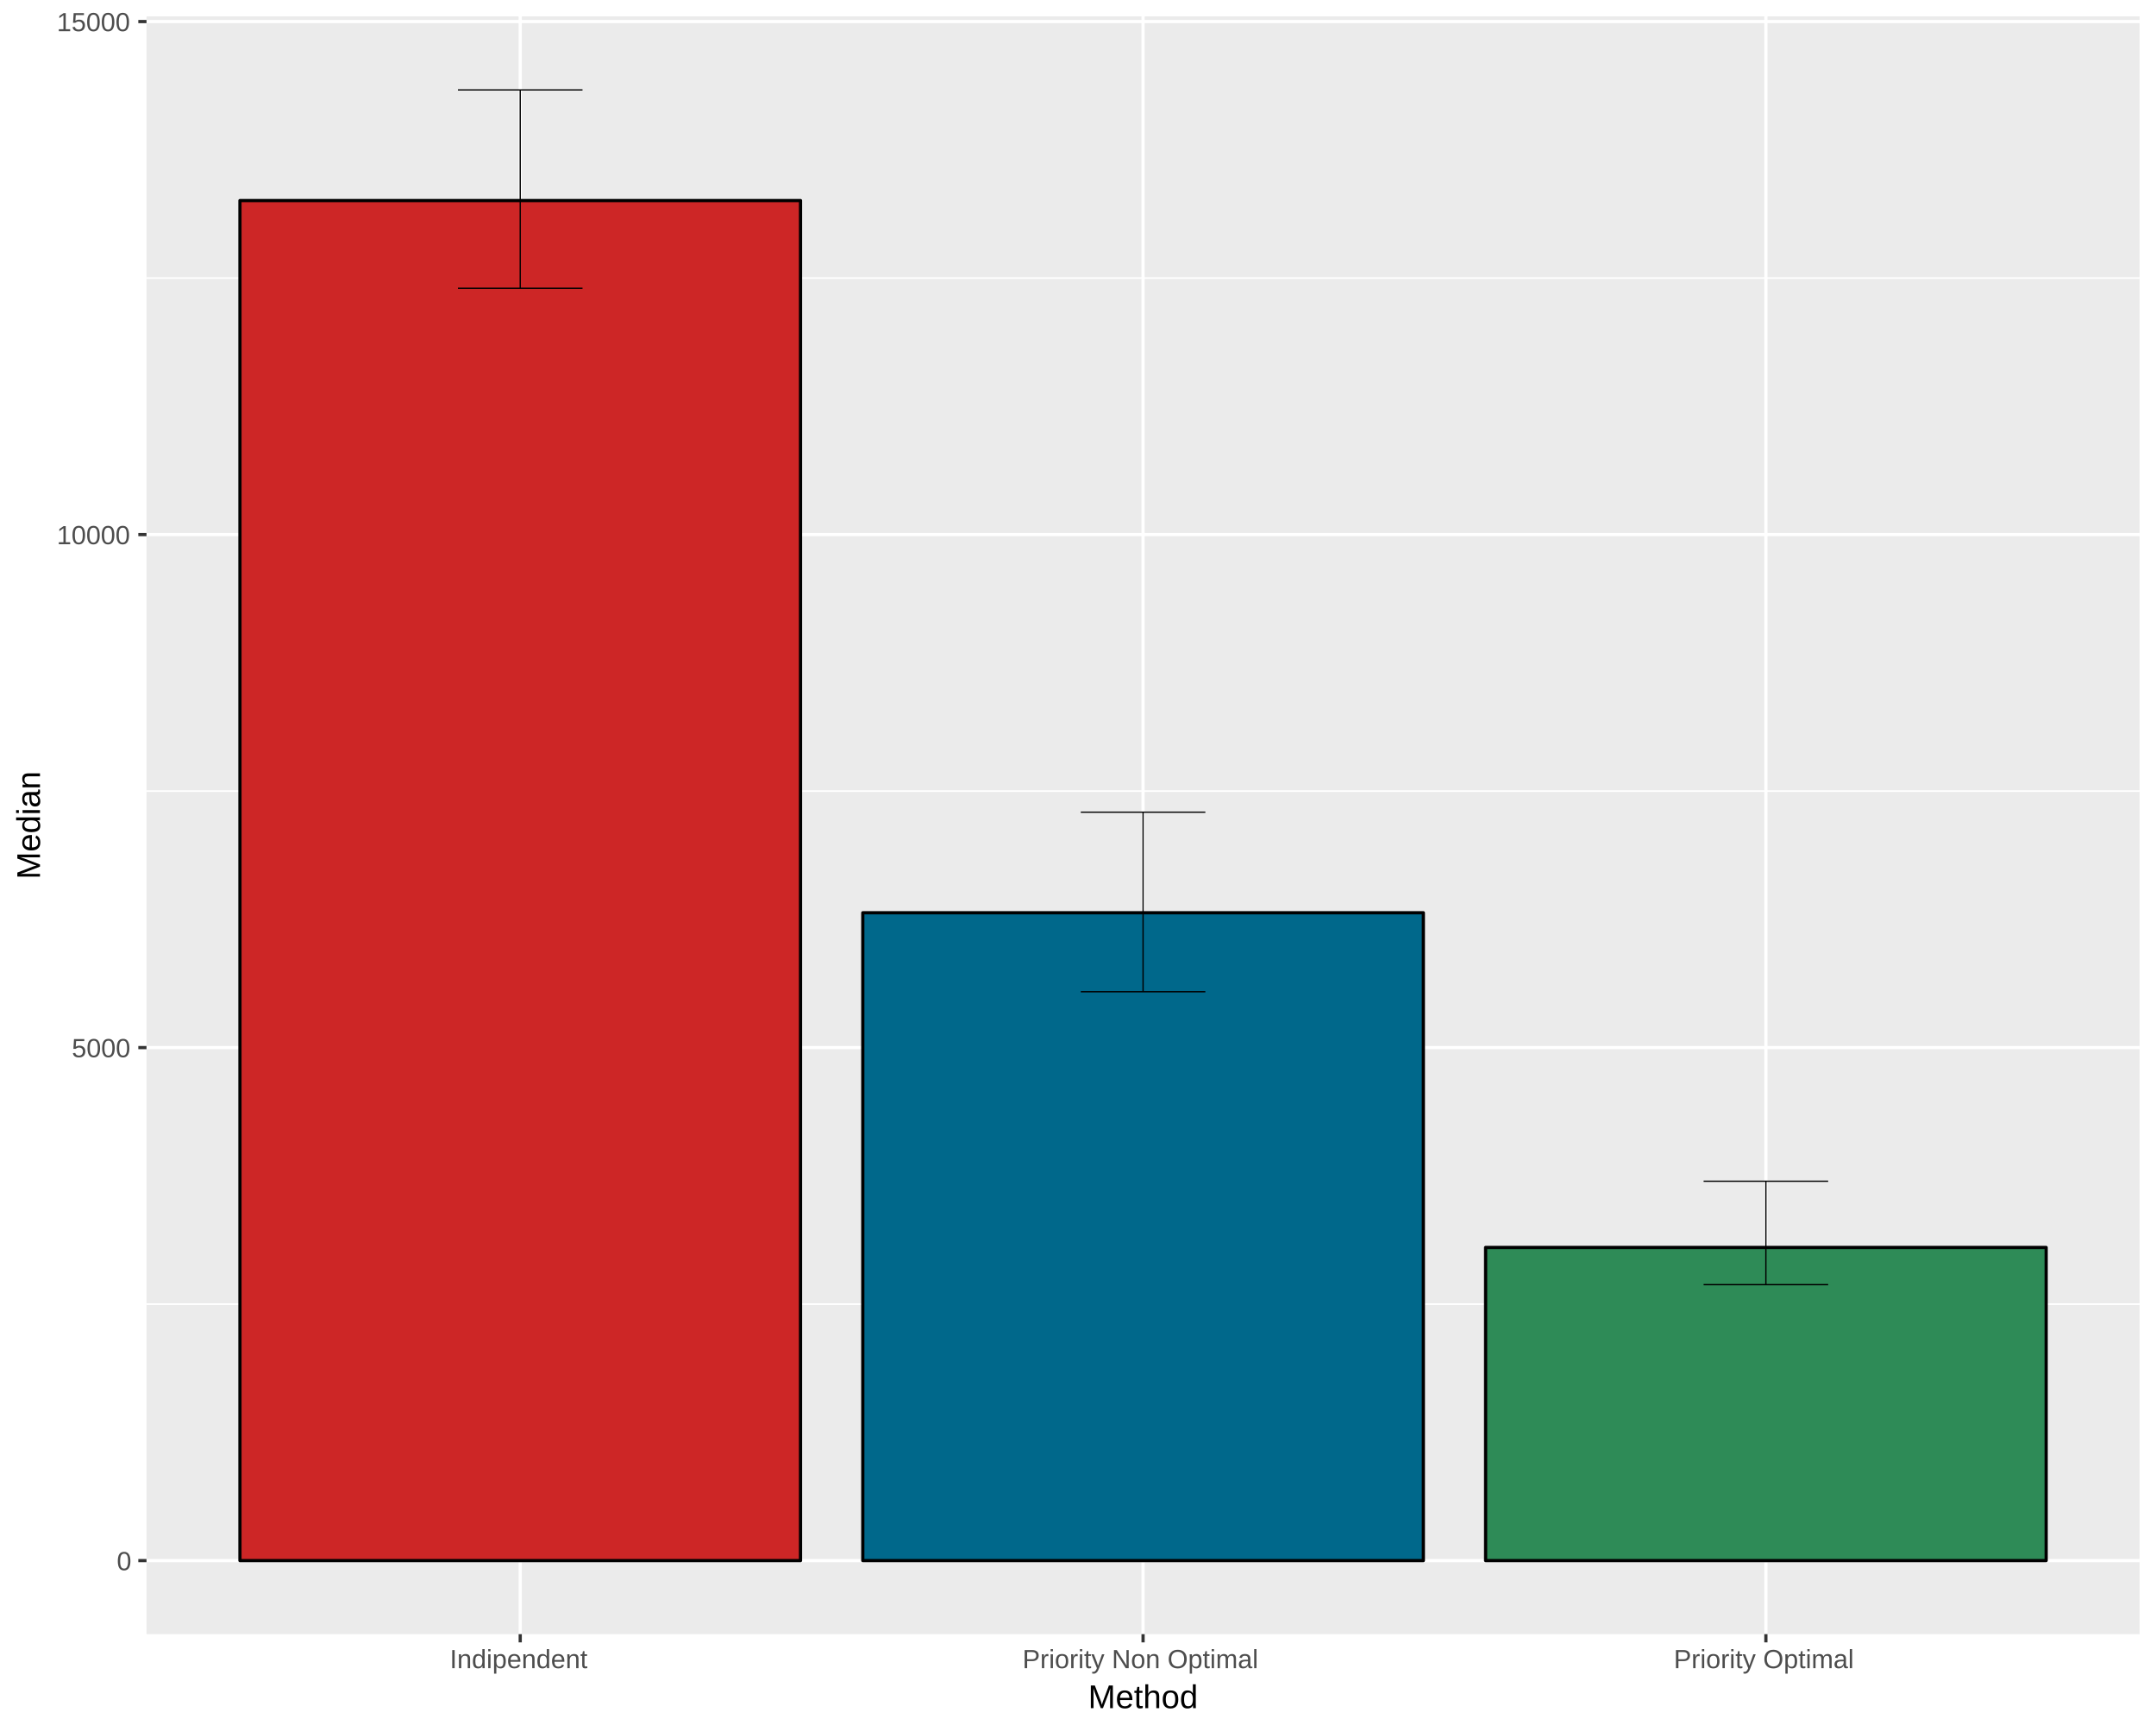
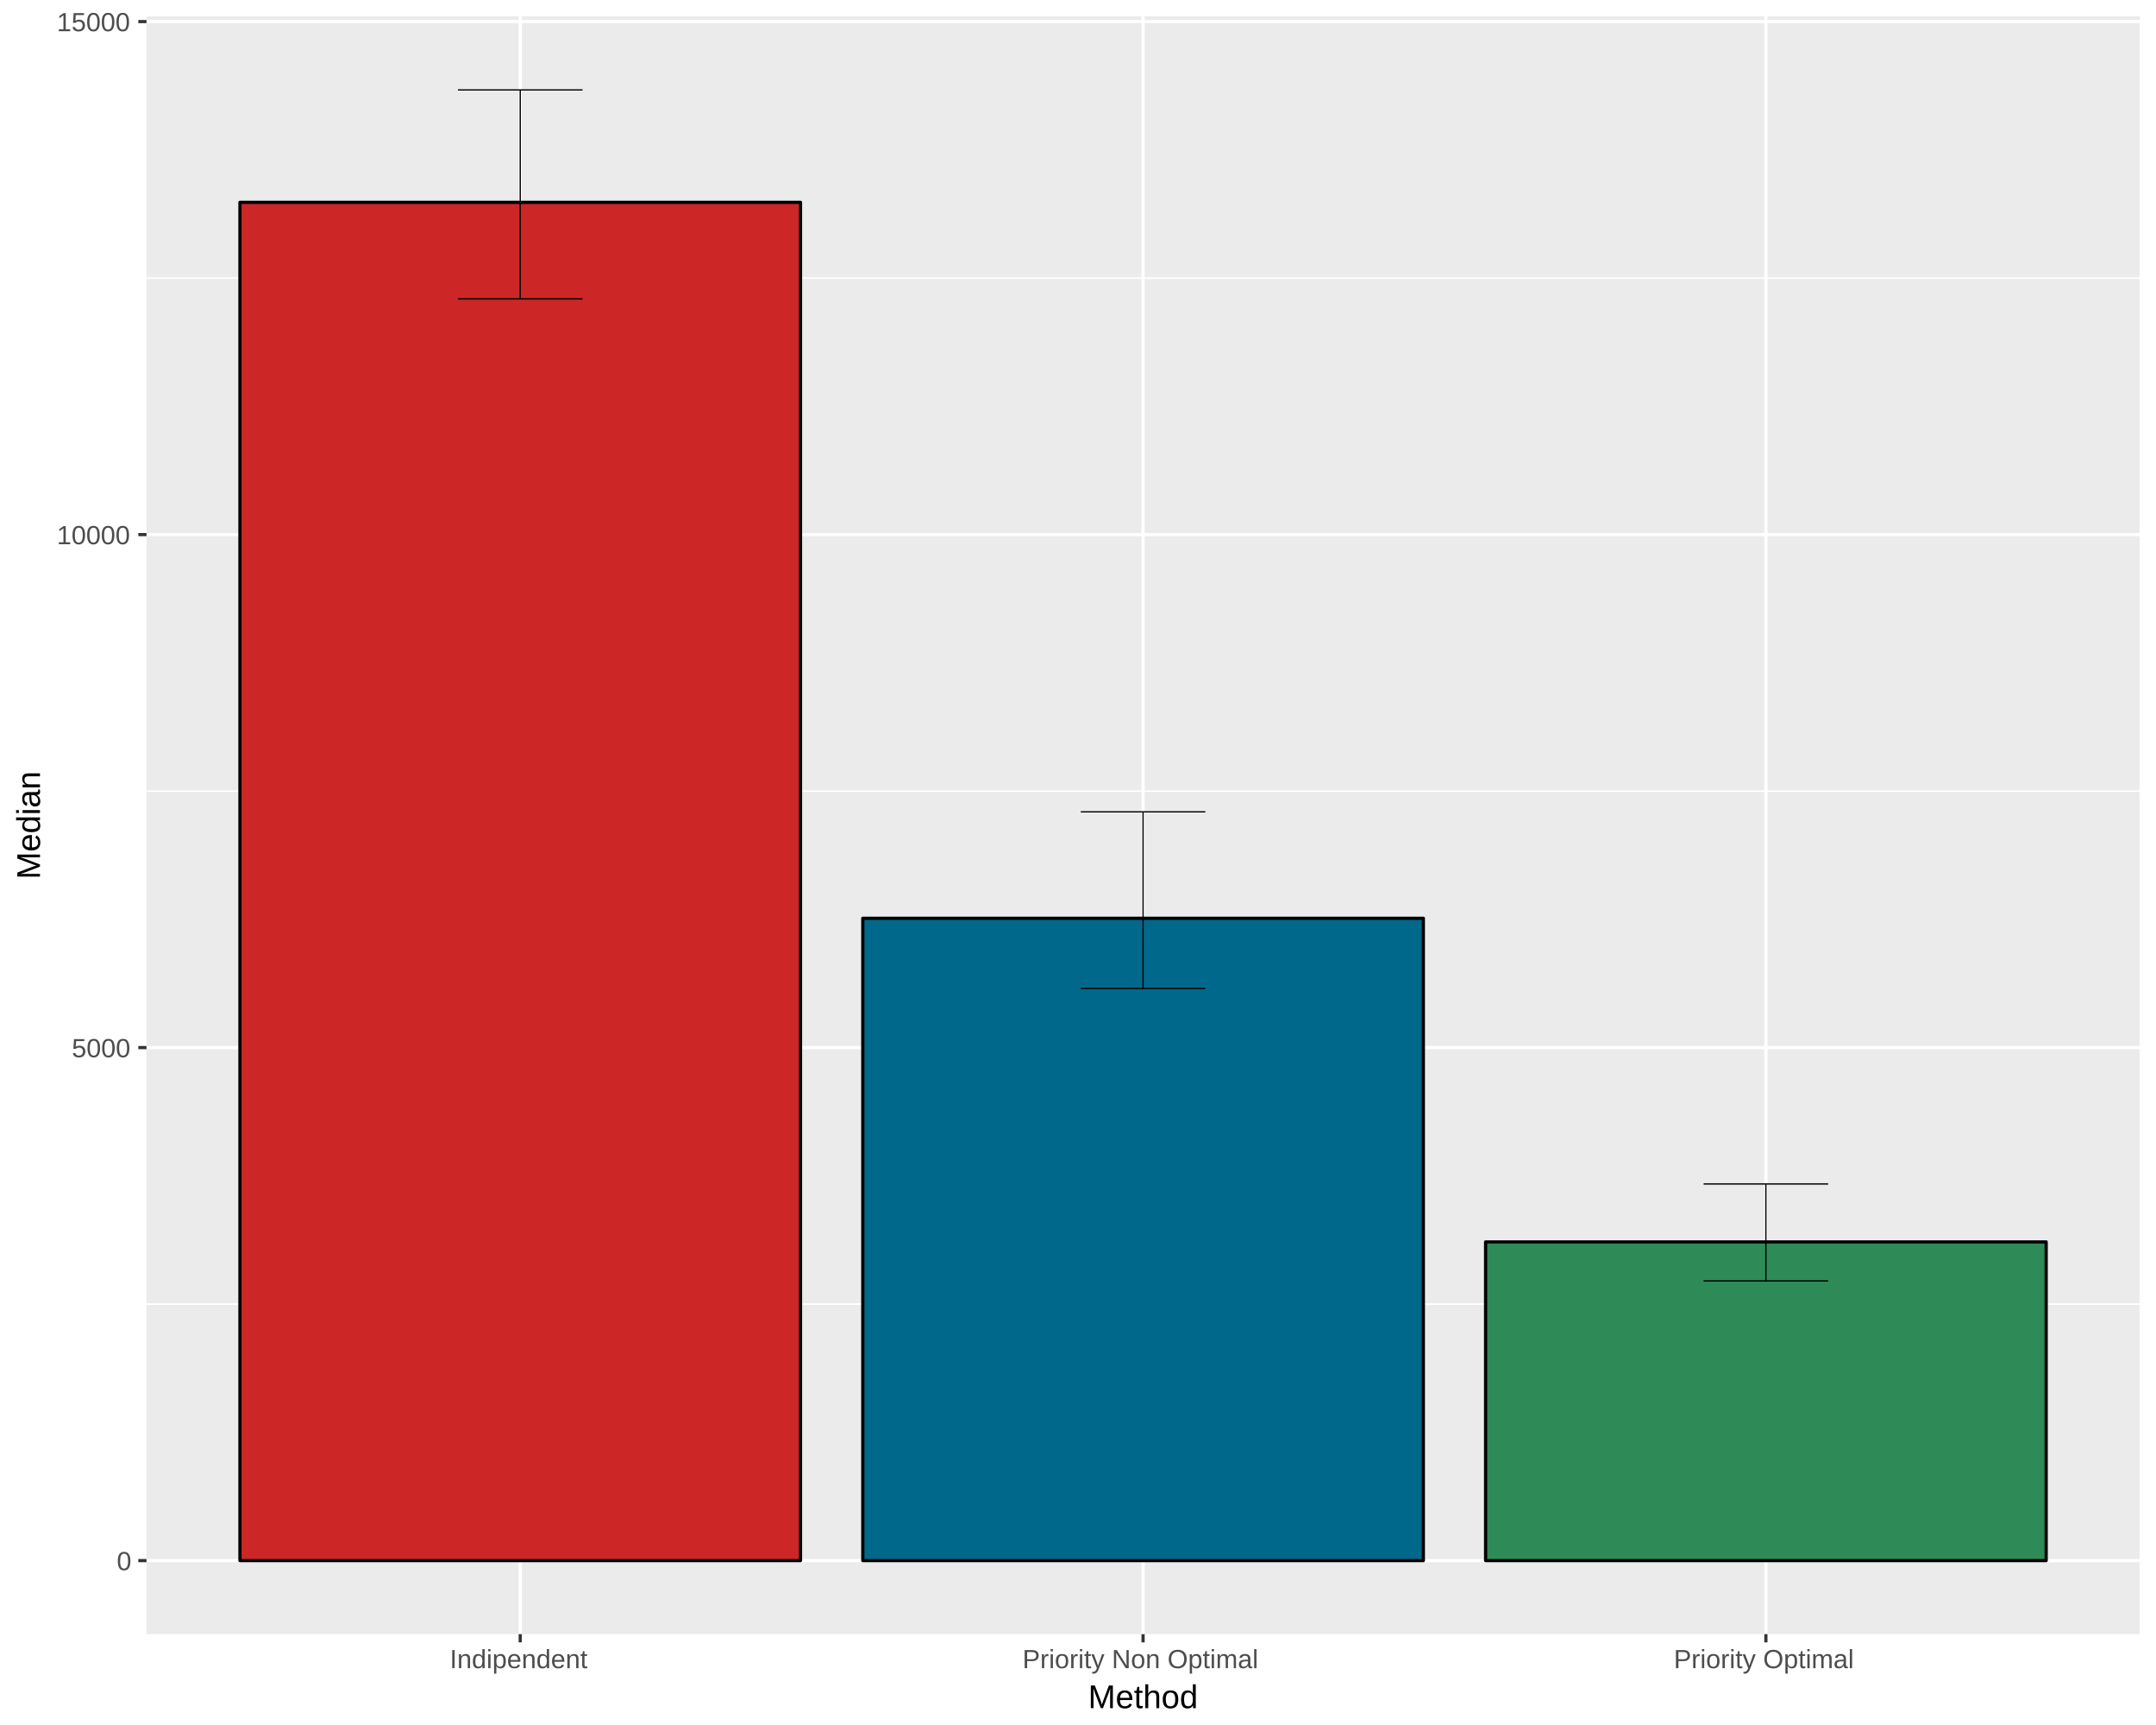
<svg xmlns="http://www.w3.org/2000/svg" viewBox="0 0 720.00 576.00">
  <defs>
    <style type="text/css">
    line, polyline, path, rect, circle {
      fill: none;
      stroke: #000000;
      stroke-linecap: round;
      stroke-linejoin: round;
      stroke-miterlimit: 10.00;
    }
  </style>
  </defs>
  <rect width="100%" height="100%" style="stroke: none; fill: #FFFFFF;" />
  <rect x="0.00" y="0.00" width="720.00" height="576.00" style="stroke-width: 1.07; stroke: #FFFFFF; fill: #FFFFFF;" />
  <defs>
    <clipPath id="cpNDguOTMyOXw3MTQuNTIxfDU0NS42NTZ8NS40Nzk0NQ==">
      <rect x="48.93" y="5.48" width="665.59" height="540.18" />
    </clipPath>
  </defs>
  <rect x="48.93" y="5.48" width="665.59" height="540.18" style="stroke-width: 1.07; stroke: none; fill: #EBEBEB;" clip-path="url(#cpNDguOTMyOXw3MTQuNTIxfDU0NS42NTZ8NS40Nzk0NQ==)" />
  <polyline points="48.93,435.45 714.52,435.45 " style="stroke-width: 0.53; stroke: #FFFFFF; stroke-linecap: butt;" clip-path="url(#cpNDguOTMyOXw3MTQuNTIxfDU0NS42NTZ8NS40Nzk0NQ==)" />
-   <polyline points="48.93,264.15 714.52,264.15 " style="stroke-width: 0.53; stroke: #FFFFFF; stroke-linecap: butt;" clip-path="url(#cpNDguOTMyOXw3MTQuNTIxfDU0NS42NTZ8NS40Nzk0NQ==)" />
-   <polyline points="48.93,92.85 714.52,92.85 " style="stroke-width: 0.53; stroke: #FFFFFF; stroke-linecap: butt;" clip-path="url(#cpNDguOTMyOXw3MTQuNTIxfDU0NS42NTZ8NS40Nzk0NQ==)" />
+   <polyline points="48.93,264.16 714.52,264.16 " style="stroke-width: 0.53; stroke: #FFFFFF; stroke-linecap: butt;" clip-path="url(#cpNDguOTMyOXw3MTQuNTIxfDU0NS42NTZ8NS40Nzk0NQ==)" />
+   <polyline points="48.93,92.86 714.52,92.86 " style="stroke-width: 0.53; stroke: #FFFFFF; stroke-linecap: butt;" clip-path="url(#cpNDguOTMyOXw3MTQuNTIxfDU0NS42NTZ8NS40Nzk0NQ==)" />
  <polyline points="48.93,521.10 714.52,521.10 " style="stroke-width: 1.07; stroke: #FFFFFF; stroke-linecap: butt;" clip-path="url(#cpNDguOTMyOXw3MTQuNTIxfDU0NS42NTZ8NS40Nzk0NQ==)" />
-   <polyline points="48.93,349.80 714.52,349.80 " style="stroke-width: 1.07; stroke: #FFFFFF; stroke-linecap: butt;" clip-path="url(#cpNDguOTMyOXw3MTQuNTIxfDU0NS42NTZ8NS40Nzk0NQ==)" />
-   <polyline points="48.93,178.50 714.52,178.50 " style="stroke-width: 1.07; stroke: #FFFFFF; stroke-linecap: butt;" clip-path="url(#cpNDguOTMyOXw3MTQuNTIxfDU0NS42NTZ8NS40Nzk0NQ==)" />
-   <polyline points="48.93,7.20 714.52,7.20 " style="stroke-width: 1.07; stroke: #FFFFFF; stroke-linecap: butt;" clip-path="url(#cpNDguOTMyOXw3MTQuNTIxfDU0NS42NTZ8NS40Nzk0NQ==)" />
+   <polyline points="48.93,349.81 714.52,349.81 " style="stroke-width: 1.07; stroke: #FFFFFF; stroke-linecap: butt;" clip-path="url(#cpNDguOTMyOXw3MTQuNTIxfDU0NS42NTZ8NS40Nzk0NQ==)" />
+   <polyline points="48.93,178.51 714.52,178.51 " style="stroke-width: 1.07; stroke: #FFFFFF; stroke-linecap: butt;" clip-path="url(#cpNDguOTMyOXw3MTQuNTIxfDU0NS42NTZ8NS40Nzk0NQ==)" />
+   <polyline points="48.93,7.21 714.52,7.21 " style="stroke-width: 1.07; stroke: #FFFFFF; stroke-linecap: butt;" clip-path="url(#cpNDguOTMyOXw3MTQuNTIxfDU0NS42NTZ8NS40Nzk0NQ==)" />
  <polyline points="173.73,545.66 173.73,5.48 " style="stroke-width: 1.07; stroke: #FFFFFF; stroke-linecap: butt;" clip-path="url(#cpNDguOTMyOXw3MTQuNTIxfDU0NS42NTZ8NS40Nzk0NQ==)" />
  <polyline points="381.73,545.66 381.73,5.48 " style="stroke-width: 1.07; stroke: #FFFFFF; stroke-linecap: butt;" clip-path="url(#cpNDguOTMyOXw3MTQuNTIxfDU0NS42NTZ8NS40Nzk0NQ==)" />
  <polyline points="589.72,545.66 589.72,5.48 " style="stroke-width: 1.07; stroke: #FFFFFF; stroke-linecap: butt;" clip-path="url(#cpNDguOTMyOXw3MTQuNTIxfDU0NS42NTZ8NS40Nzk0NQ==)" />
-   <rect x="80.13" y="66.97" width="187.20" height="454.14" style="stroke-width: 1.07; stroke-linecap: butt; fill: #CD2626;" clip-path="url(#cpNDguOTMyOXw3MTQuNTIxfDU0NS42NTZ8NS40Nzk0NQ==)" />
-   <rect x="288.13" y="304.78" width="187.20" height="216.32" style="stroke-width: 1.07; stroke-linecap: butt; fill: #00688B;" clip-path="url(#cpNDguOTMyOXw3MTQuNTIxfDU0NS42NTZ8NS40Nzk0NQ==)" />
-   <rect x="496.12" y="416.54" width="187.20" height="104.56" style="stroke-width: 1.07; stroke-linecap: butt; fill: #2E8B57;" clip-path="url(#cpNDguOTMyOXw3MTQuNTIxfDU0NS42NTZ8NS40Nzk0NQ==)" />
+   <rect x="80.13" y="67.56" width="187.20" height="453.54" style="stroke-width: 1.07; stroke-linecap: butt; fill: #CD2626;" clip-path="url(#cpNDguOTMyOXw3MTQuNTIxfDU0NS42NTZ8NS40Nzk0NQ==)" />
+   <rect x="288.13" y="306.62" width="187.20" height="214.48" style="stroke-width: 1.07; stroke-linecap: butt; fill: #00688B;" clip-path="url(#cpNDguOTMyOXw3MTQuNTIxfDU0NS42NTZ8NS40Nzk0NQ==)" />
+   <rect x="496.12" y="414.69" width="187.20" height="106.41" style="stroke-width: 1.07; stroke-linecap: butt; fill: #2E8B57;" clip-path="url(#cpNDguOTMyOXw3MTQuNTIxfDU0NS42NTZ8NS40Nzk0NQ==)" />
  <polyline points="152.93,30.03 194.53,30.03 " style="stroke-width: 0.43; stroke-linecap: butt;" clip-path="url(#cpNDguOTMyOXw3MTQuNTIxfDU0NS42NTZ8NS40Nzk0NQ==)" />
-   <polyline points="173.73,30.03 173.73,96.25 " style="stroke-width: 0.43; stroke-linecap: butt;" clip-path="url(#cpNDguOTMyOXw3MTQuNTIxfDU0NS42NTZ8NS40Nzk0NQ==)" />
-   <polyline points="152.93,96.25 194.53,96.25 " style="stroke-width: 0.43; stroke-linecap: butt;" clip-path="url(#cpNDguOTMyOXw3MTQuNTIxfDU0NS42NTZ8NS40Nzk0NQ==)" />
-   <polyline points="360.93,271.20 402.53,271.20 " style="stroke-width: 0.43; stroke-linecap: butt;" clip-path="url(#cpNDguOTMyOXw3MTQuNTIxfDU0NS42NTZ8NS40Nzk0NQ==)" />
-   <polyline points="381.73,271.20 381.73,331.15 " style="stroke-width: 0.43; stroke-linecap: butt;" clip-path="url(#cpNDguOTMyOXw3MTQuNTIxfDU0NS42NTZ8NS40Nzk0NQ==)" />
-   <polyline points="360.93,331.15 402.53,331.15 " style="stroke-width: 0.43; stroke-linecap: butt;" clip-path="url(#cpNDguOTMyOXw3MTQuNTIxfDU0NS42NTZ8NS40Nzk0NQ==)" />
-   <polyline points="568.92,394.43 610.52,394.43 " style="stroke-width: 0.43; stroke-linecap: butt;" clip-path="url(#cpNDguOTMyOXw3MTQuNTIxfDU0NS42NTZ8NS40Nzk0NQ==)" />
-   <polyline points="589.72,394.43 589.72,428.96 " style="stroke-width: 0.43; stroke-linecap: butt;" clip-path="url(#cpNDguOTMyOXw3MTQuNTIxfDU0NS42NTZ8NS40Nzk0NQ==)" />
-   <polyline points="568.92,428.96 610.52,428.96 " style="stroke-width: 0.43; stroke-linecap: butt;" clip-path="url(#cpNDguOTMyOXw3MTQuNTIxfDU0NS42NTZ8NS40Nzk0NQ==)" />
+   <polyline points="173.73,30.03 173.73,99.79 " style="stroke-width: 0.43; stroke-linecap: butt;" clip-path="url(#cpNDguOTMyOXw3MTQuNTIxfDU0NS42NTZ8NS40Nzk0NQ==)" />
+   <polyline points="152.93,99.79 194.53,99.79 " style="stroke-width: 0.43; stroke-linecap: butt;" clip-path="url(#cpNDguOTMyOXw3MTQuNTIxfDU0NS42NTZ8NS40Nzk0NQ==)" />
+   <polyline points="360.93,271.08 402.53,271.08 " style="stroke-width: 0.43; stroke-linecap: butt;" clip-path="url(#cpNDguOTMyOXw3MTQuNTIxfDU0NS42NTZ8NS40Nzk0NQ==)" />
+   <polyline points="381.73,271.08 381.73,330.07 " style="stroke-width: 0.43; stroke-linecap: butt;" clip-path="url(#cpNDguOTMyOXw3MTQuNTIxfDU0NS42NTZ8NS40Nzk0NQ==)" />
+   <polyline points="360.93,330.07 402.53,330.07 " style="stroke-width: 0.43; stroke-linecap: butt;" clip-path="url(#cpNDguOTMyOXw3MTQuNTIxfDU0NS42NTZ8NS40Nzk0NQ==)" />
+   <polyline points="568.92,395.34 610.52,395.34 " style="stroke-width: 0.43; stroke-linecap: butt;" clip-path="url(#cpNDguOTMyOXw3MTQuNTIxfDU0NS42NTZ8NS40Nzk0NQ==)" />
+   <polyline points="589.72,395.34 589.72,427.71 " style="stroke-width: 0.43; stroke-linecap: butt;" clip-path="url(#cpNDguOTMyOXw3MTQuNTIxfDU0NS42NTZ8NS40Nzk0NQ==)" />
+   <polyline points="568.92,427.71 610.52,427.71 " style="stroke-width: 0.43; stroke-linecap: butt;" clip-path="url(#cpNDguOTMyOXw3MTQuNTIxfDU0NS42NTZ8NS40Nzk0NQ==)" />
  <defs>
    <clipPath id="cpMHw3MjB8NTc2fDA=">
      <rect x="0.00" y="0.00" width="720.00" height="576.00" />
    </clipPath>
  </defs>
  <g clip-path="url(#cpMHw3MjB8NTc2fDA=)">
    <text x="39.00" y="524.32" style="font-size: 8.80px; fill: #4D4D4D; font-family: Arial;" textLength="5.01px" lengthAdjust="spacingAndGlyphs">0</text>
  </g>
  <g clip-path="url(#cpMHw3MjB8NTc2fDA=)">
-     <text x="23.98" y="353.02" style="font-size: 8.80px; fill: #4D4D4D; font-family: Arial;" textLength="20.02px" lengthAdjust="spacingAndGlyphs">5000</text>
+     <text x="23.98" y="353.03" style="font-size: 8.80px; fill: #4D4D4D; font-family: Arial;" textLength="20.02px" lengthAdjust="spacingAndGlyphs">5000</text>
  </g>
  <g clip-path="url(#cpMHw3MjB8NTc2fDA=)">
-     <text x="18.97" y="181.72" style="font-size: 8.80px; fill: #4D4D4D; font-family: Arial;" textLength="25.03px" lengthAdjust="spacingAndGlyphs">10000</text>
+     <text x="18.97" y="181.73" style="font-size: 8.80px; fill: #4D4D4D; font-family: Arial;" textLength="25.03px" lengthAdjust="spacingAndGlyphs">10000</text>
  </g>
  <g clip-path="url(#cpMHw3MjB8NTc2fDA=)">
-     <text x="18.97" y="10.42" style="font-size: 8.80px; fill: #4D4D4D; font-family: Arial;" textLength="25.03px" lengthAdjust="spacingAndGlyphs">15000</text>
+     <text x="18.97" y="10.43" style="font-size: 8.80px; fill: #4D4D4D; font-family: Arial;" textLength="25.03px" lengthAdjust="spacingAndGlyphs">15000</text>
  </g>
  <polyline points="46.19,521.10 48.93,521.10 " style="stroke-width: 1.07; stroke: #333333; stroke-linecap: butt;" clip-path="url(#cpMHw3MjB8NTc2fDA=)" />
-   <polyline points="46.19,349.80 48.93,349.80 " style="stroke-width: 1.07; stroke: #333333; stroke-linecap: butt;" clip-path="url(#cpMHw3MjB8NTc2fDA=)" />
-   <polyline points="46.19,178.50 48.93,178.50 " style="stroke-width: 1.07; stroke: #333333; stroke-linecap: butt;" clip-path="url(#cpMHw3MjB8NTc2fDA=)" />
-   <polyline points="46.19,7.20 48.93,7.20 " style="stroke-width: 1.07; stroke: #333333; stroke-linecap: butt;" clip-path="url(#cpMHw3MjB8NTc2fDA=)" />
+   <polyline points="46.19,349.81 48.93,349.81 " style="stroke-width: 1.07; stroke: #333333; stroke-linecap: butt;" clip-path="url(#cpMHw3MjB8NTc2fDA=)" />
+   <polyline points="46.19,178.51 48.93,178.51 " style="stroke-width: 1.07; stroke: #333333; stroke-linecap: butt;" clip-path="url(#cpMHw3MjB8NTc2fDA=)" />
+   <polyline points="46.19,7.21 48.93,7.21 " style="stroke-width: 1.07; stroke: #333333; stroke-linecap: butt;" clip-path="url(#cpMHw3MjB8NTc2fDA=)" />
  <polyline points="173.73,548.40 173.73,545.66 " style="stroke-width: 1.07; stroke: #333333; stroke-linecap: butt;" clip-path="url(#cpMHw3MjB8NTc2fDA=)" />
  <polyline points="381.73,548.40 381.73,545.66 " style="stroke-width: 1.07; stroke: #333333; stroke-linecap: butt;" clip-path="url(#cpMHw3MjB8NTc2fDA=)" />
  <polyline points="589.72,548.40 589.72,545.66 " style="stroke-width: 1.07; stroke: #333333; stroke-linecap: butt;" clip-path="url(#cpMHw3MjB8NTc2fDA=)" />
  <g clip-path="url(#cpMHw3MjB8NTc2fDA=)">
    <text x="150.21" y="557.03" style="font-size: 8.80px; fill: #4D4D4D; font-family: Arial;" textLength="47.04px" lengthAdjust="spacingAndGlyphs">Indipendent</text>
  </g>
  <g clip-path="url(#cpMHw3MjB8NTc2fDA=)">
    <text x="341.47" y="557.03" style="font-size: 8.80px; fill: #4D4D4D; font-family: Arial;" textLength="80.52px" lengthAdjust="spacingAndGlyphs">Priority Non Optimal</text>
  </g>
  <g clip-path="url(#cpMHw3MjB8NTc2fDA=)">
    <text x="558.97" y="557.03" style="font-size: 8.80px; fill: #4D4D4D; font-family: Arial;" textLength="61.51px" lengthAdjust="spacingAndGlyphs">Priority Optimal</text>
  </g>
  <g clip-path="url(#cpMHw3MjB8NTc2fDA=)">
    <text x="363.38" y="570.38" style="font-size: 11.00px; font-family: Arial;" textLength="36.69px" lengthAdjust="spacingAndGlyphs">Method</text>
  </g>
  <g clip-path="url(#cpMHw3MjB8NTc2fDA=)">
    <text transform="translate(13.35,293.61) rotate(-90)" style="font-size: 11.00px; font-family: Arial;" textLength="36.08px" lengthAdjust="spacingAndGlyphs">Median</text>
  </g>
</svg>
